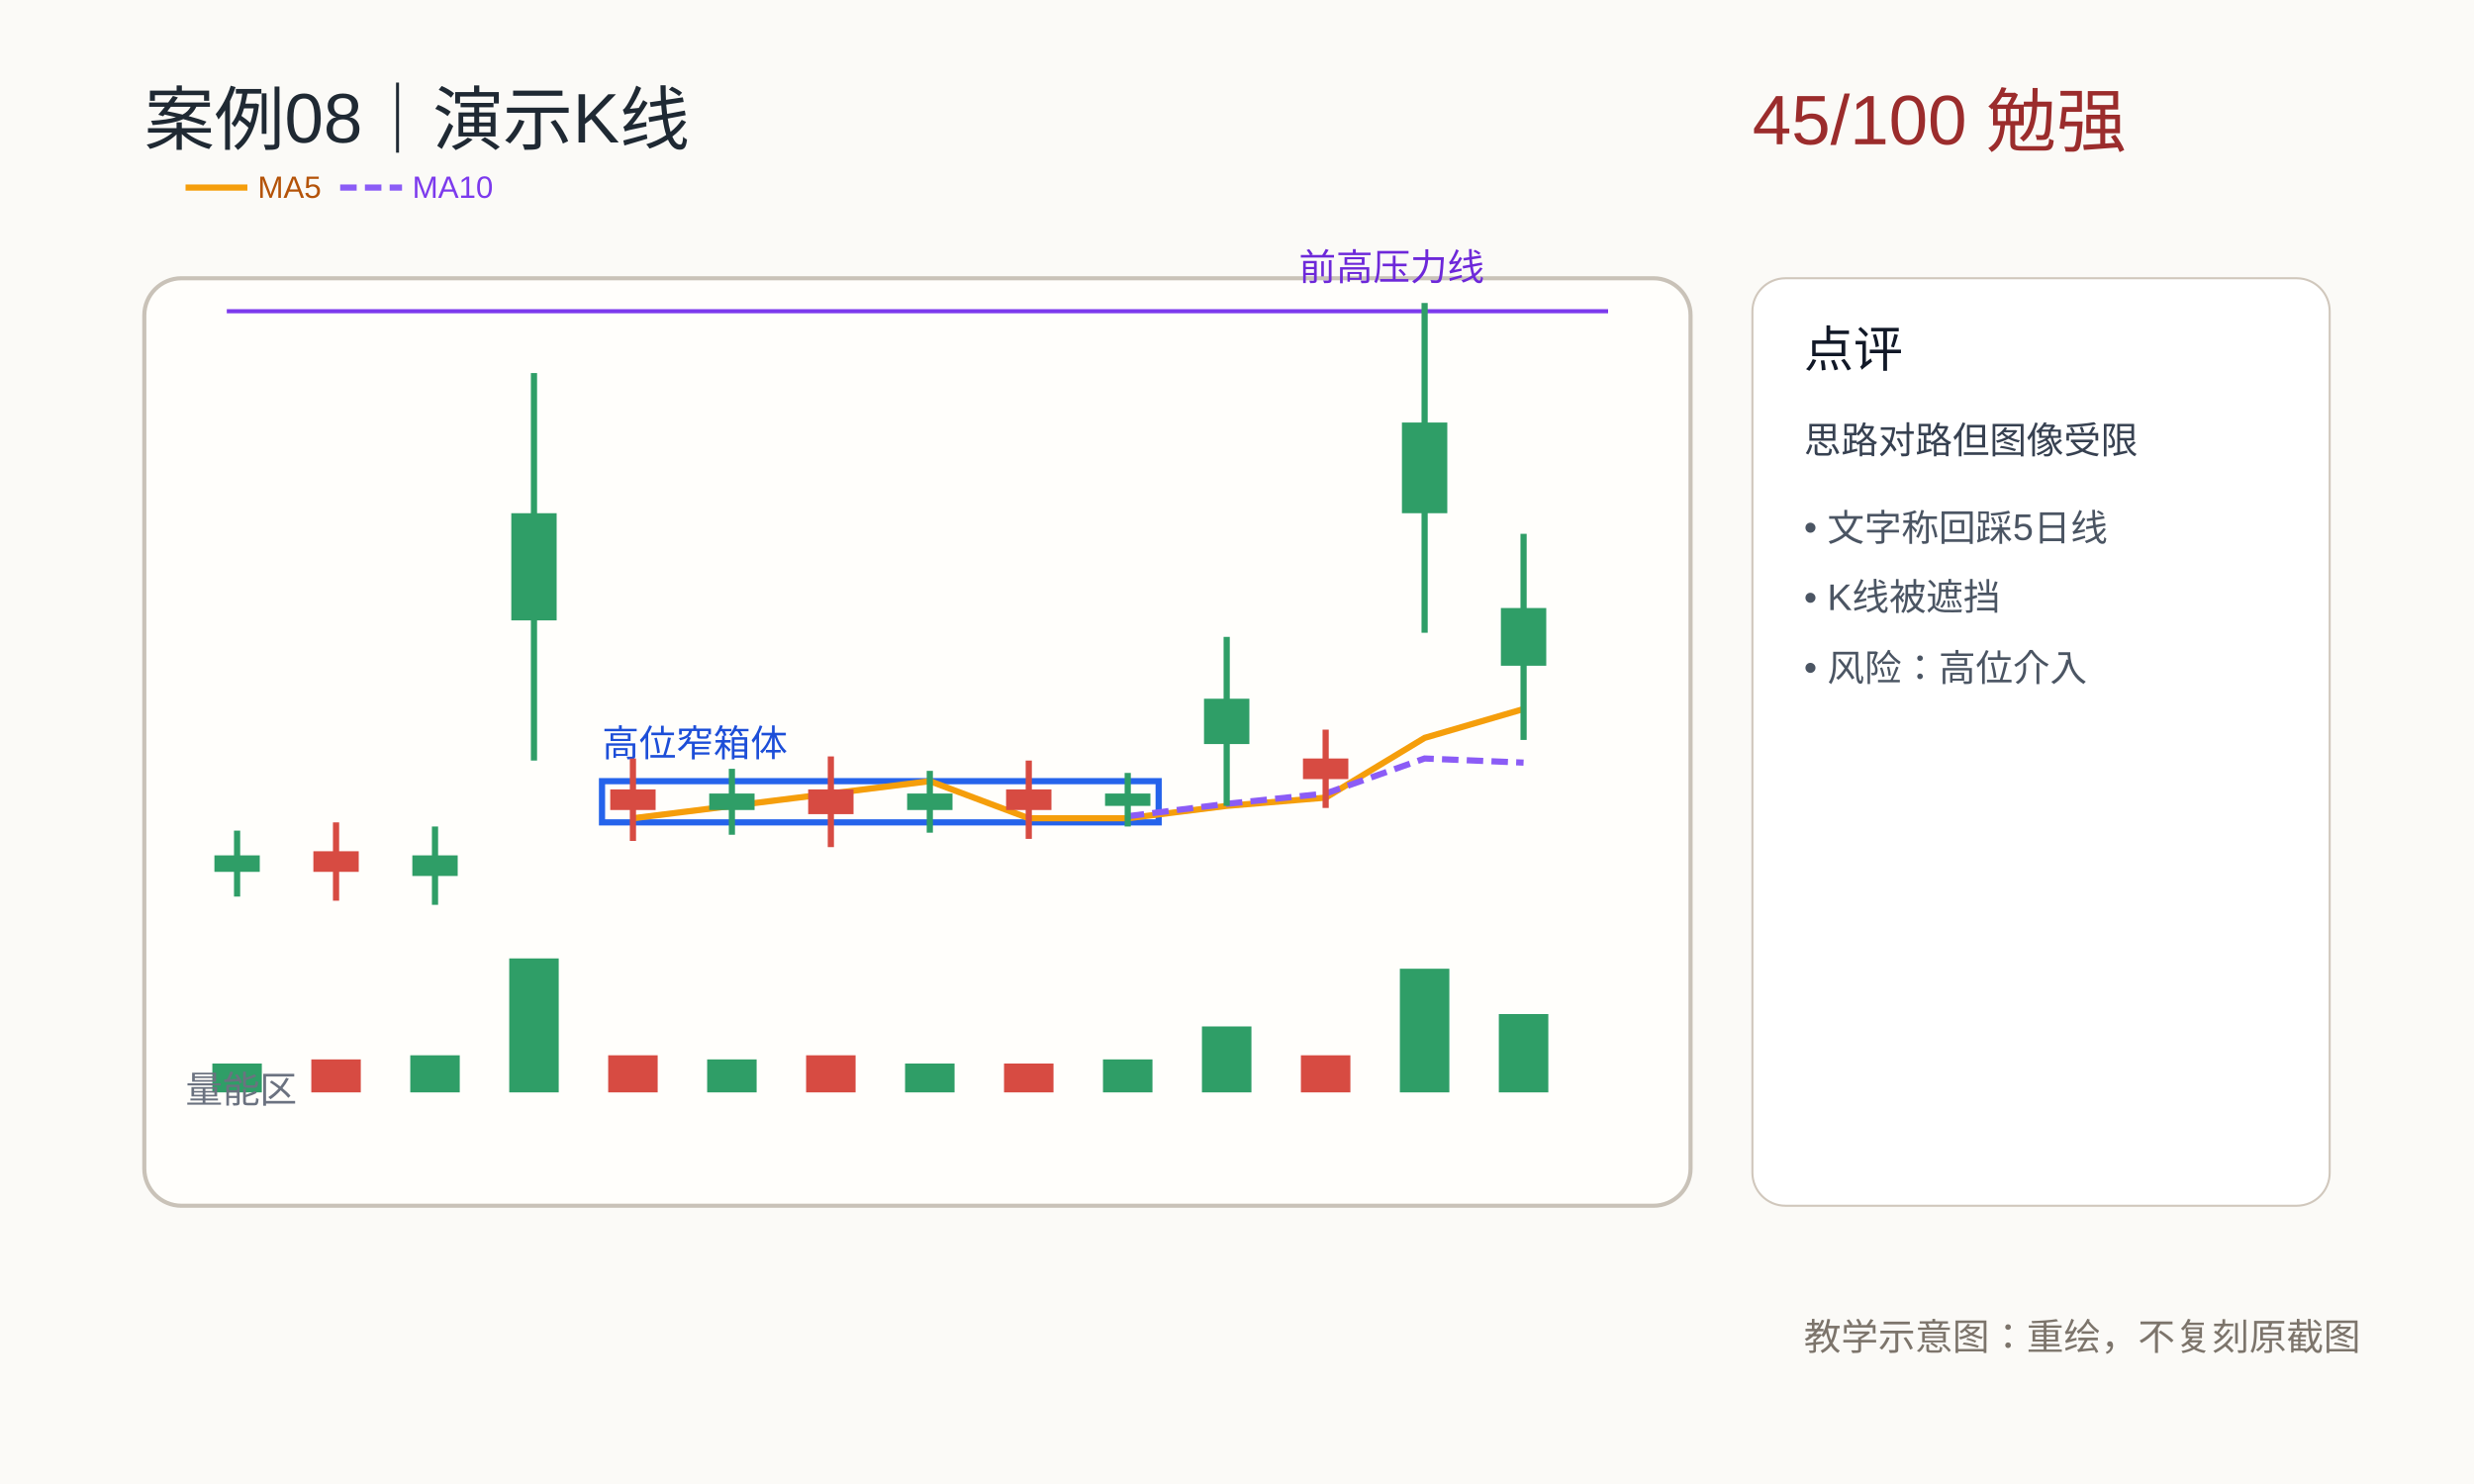
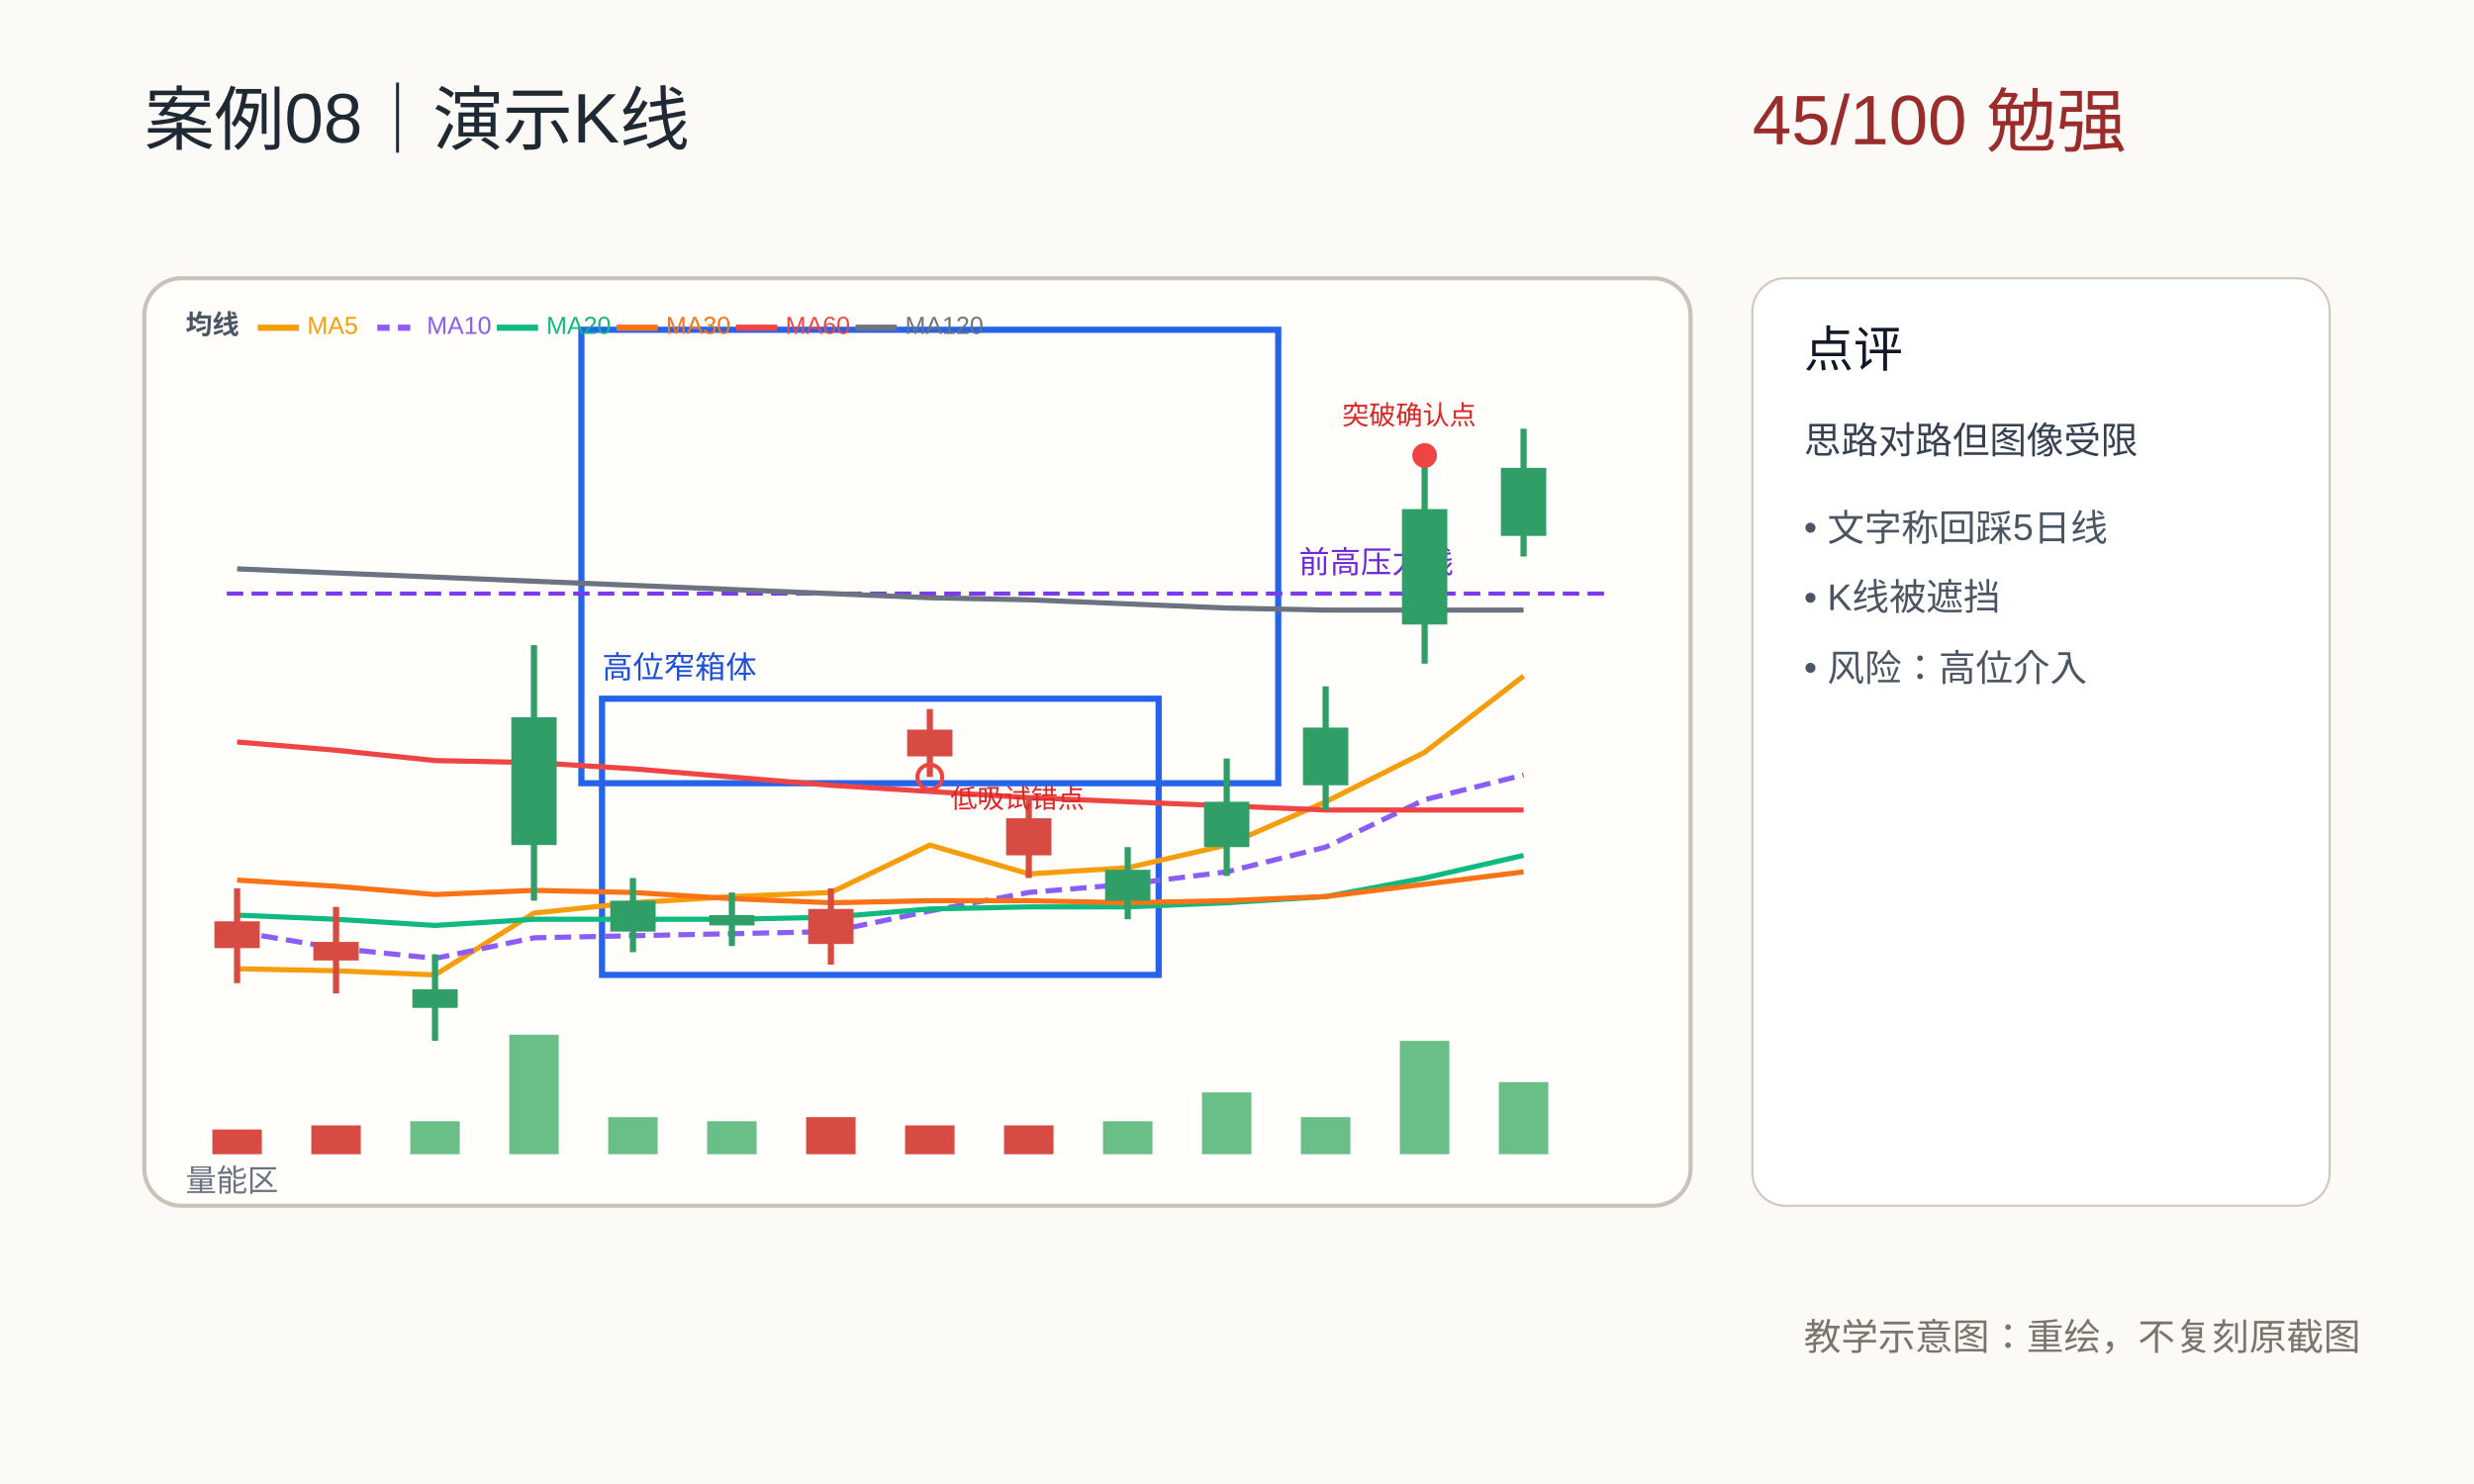
<svg xmlns="http://www.w3.org/2000/svg" width="1200" height="720" viewBox="0 0 1200 720">
  <rect width="1200" height="720" fill="#fbfaf7" />
  <rect x="70" y="135" width="750" height="450" rx="18" fill="#fffefb" stroke="#c9c2b8" stroke-width="2" />
  <text x="70" y="70" font-size="34" font-family="PingFang SC, Arial" fill="#1f2933">案例08｜演示K线</text>
  <text x="850" y="70" font-size="34" font-family="PingFang SC, Arial" fill="#9b2c2c">45/100  勉强</text>
-   <line x1="110" y1="151" x2="780" y2="151" stroke="#7c3aed" stroke-width="2" />
-   <text x="630" y="136" font-size="18" font-family="PingFang SC, Arial" fill="#6d28d9">前高压力线</text>
-   <rect x="292" y="379" width="270" height="20" fill="none" stroke="#2563eb" stroke-width="3" />
-   <text x="292" y="367" font-size="18" font-family="PingFang SC, Arial" fill="#1d4ed8">高位窄箱体</text>
-   <polyline points="307,397 355,391 403,385 451,379 499,397 547,397 595,391 643,387 691,358 739,344" fill="none" stroke="#f59e0b" stroke-width="3" />
-   <polyline points="547,396 595,390 643,385 691,368 739,370" fill="none" stroke="#8b5cf6" stroke-width="3" stroke-dasharray="8,4" />
-   <line x1="90" y1="91" x2="120" y2="91" stroke="#f59e0b" stroke-width="3" />
-   <text x="125" y="96" font-size="15" font-family="PingFang SC, Arial" fill="#b45309">MA5</text>
-   <line x1="165" y1="91" x2="195" y2="91" stroke="#8b5cf6" stroke-width="3" stroke-dasharray="8,4" />
-   <text x="200" y="96" font-size="15" font-family="PingFang SC, Arial" fill="#7c3aed">MA10</text>
-   <line x1="115" y1="403" x2="115" y2="435" stroke="#2f9e67" stroke-width="3" />
-   <rect x="104" y="415" width="22" height="8" fill="#2f9e67" />
-   <line x1="163" y1="399" x2="163" y2="437" stroke="#d74b42" stroke-width="3" />
-   <rect x="152" y="413" width="22" height="10" fill="#d74b42" />
-   <line x1="211" y1="401" x2="211" y2="439" stroke="#2f9e67" stroke-width="3" />
-   <rect x="200" y="415" width="22" height="10" fill="#2f9e67" />
-   <line x1="259" y1="181" x2="259" y2="369" stroke="#2f9e67" stroke-width="3" />
-   <rect x="248" y="249" width="22" height="52" fill="#2f9e67" />
-   <line x1="307" y1="368" x2="307" y2="408" stroke="#d74b42" stroke-width="3" />
-   <rect x="296" y="383" width="22" height="10" fill="#d74b42" />
-   <line x1="355" y1="373" x2="355" y2="405" stroke="#2f9e67" stroke-width="3" />
-   <rect x="344" y="385" width="22" height="8" fill="#2f9e67" />
-   <line x1="403" y1="367" x2="403" y2="411" stroke="#d74b42" stroke-width="3" />
-   <rect x="392" y="383" width="22" height="12" fill="#d74b42" />
-   <line x1="451" y1="374" x2="451" y2="404" stroke="#2f9e67" stroke-width="3" />
-   <rect x="440" y="385" width="22" height="8" fill="#2f9e67" />
-   <line x1="499" y1="369" x2="499" y2="407" stroke="#d74b42" stroke-width="3" />
-   <rect x="488" y="383" width="22" height="10" fill="#d74b42" />
-   <line x1="547" y1="375" x2="547" y2="401" stroke="#2f9e67" stroke-width="3" />
-   <rect x="536" y="385" width="22" height="6" fill="#2f9e67" />
-   <line x1="595" y1="309" x2="595" y2="391" stroke="#2f9e67" stroke-width="3" />
-   <rect x="584" y="339" width="22" height="22" fill="#2f9e67" />
-   <line x1="643" y1="354" x2="643" y2="392" stroke="#d74b42" stroke-width="3" />
-   <rect x="632" y="368" width="22" height="10" fill="#d74b42" />
-   <line x1="691" y1="147" x2="691" y2="307" stroke="#2f9e67" stroke-width="3" />
-   <rect x="680" y="205" width="22" height="44" fill="#2f9e67" />
-   <line x1="739" y1="259" x2="739" y2="359" stroke="#2f9e67" stroke-width="3" />
-   <rect x="728" y="295" width="22" height="28" fill="#2f9e67" />
-   <rect x="103" y="516" width="24" height="14" fill="#2f9e67" />
-   <rect x="151" y="514" width="24" height="16" fill="#d74b42" />
-   <rect x="199" y="512" width="24" height="18" fill="#2f9e67" />
-   <rect x="247" y="465" width="24" height="65" fill="#2f9e67" />
-   <rect x="295" y="512" width="24" height="18" fill="#d74b42" />
-   <rect x="343" y="514" width="24" height="16" fill="#2f9e67" />
-   <rect x="391" y="512" width="24" height="18" fill="#d74b42" />
-   <rect x="439" y="516" width="24" height="14" fill="#2f9e67" />
-   <rect x="487" y="516" width="24" height="14" fill="#d74b42" />
-   <rect x="535" y="514" width="24" height="16" fill="#2f9e67" />
-   <rect x="583" y="498" width="24" height="32" fill="#2f9e67" />
-   <rect x="631" y="512" width="24" height="18" fill="#d74b42" />
-   <rect x="679" y="470" width="24" height="60" fill="#2f9e67" />
-   <rect x="727" y="492" width="24" height="38" fill="#2f9e67" />
-   <text x="90" y="535" font-size="18" font-family="PingFang SC, Arial" fill="#6b7280">量能区</text>
+   <rect x="282" y="160" width="338" height="220" fill="none" stroke="#2563eb" stroke-width="3" />
+   <text x="90" y="162" font-size="13" font-family="PingFang SC, Arial" fill="#4b5563" font-weight="bold">均线</text>
+   <line x1="125" y1="159" x2="145" y2="159" stroke="#f59e0b" stroke-width="3" />
+   <text x="149" y="162" font-size="12" font-family="PingFang SC, Arial" fill="#f59e0b">MA5</text>
+   <line x1="183" y1="159" x2="203" y2="159" stroke="#8b5cf6" stroke-width="3" stroke-dasharray="6,4" />
+   <text x="207" y="162" font-size="12" font-family="PingFang SC, Arial" fill="#8b5cf6">MA10</text>
+   <line x1="241" y1="159" x2="261" y2="159" stroke="#10b981" stroke-width="3" />
+   <text x="265" y="162" font-size="12" font-family="PingFang SC, Arial" fill="#10b981">MA20</text>
+   <line x1="299" y1="159" x2="319" y2="159" stroke="#f97316" stroke-width="3" />
+   <text x="323" y="162" font-size="12" font-family="PingFang SC, Arial" fill="#f97316">MA30</text>
+   <line x1="357" y1="159" x2="377" y2="159" stroke="#ef4444" stroke-width="3" />
+   <text x="381" y="162" font-size="12" font-family="PingFang SC, Arial" fill="#ef4444">MA60</text>
+   <line x1="415" y1="159" x2="435" y2="159" stroke="#6b7280" stroke-width="3" />
+   <text x="439" y="162" font-size="12" font-family="PingFang SC, Arial" fill="#6b7280">MA120</text>
+   <line x1="110" y1="288" x2="780" y2="288" stroke="#7c3aed" stroke-width="2" stroke-dasharray="8,4" />
+   <text x="630" y="278" font-size="15" font-family="PingFang SC, Arial" fill="#6d28d9">前高压力线</text>
+   <rect x="292" y="339" width="270" height="134" fill="none" stroke="#2563eb" stroke-width="3" />
+   <text x="292" y="329" font-size="15" font-family="PingFang SC, Arial" fill="#1d4ed8">高位窄箱体</text>
+   <polyline points="115,470 163,471 211,473 259,443 307,438 355,435 403,433 451,410 499,424 547,421 595,410 643,389 691,365 739,328" fill="none" stroke="#f59e0b" stroke-width="2.5" />
+   <polyline points="115,452 163,460 211,465 259,455 307,454 355,453 403,452 451,442 499,433 547,429 595,423 643,411 691,388 739,376" fill="none" stroke="#8b5cf6" stroke-width="2.5" stroke-dasharray="8,4" />
+   <polyline points="115,444 163,446 211,449 259,446 307,446 355,446 403,445 451,441 499,440 547,440 595,438 643,435 691,426 739,415" fill="none" stroke="#10b981" stroke-width="2.5" />
+   <polyline points="115,427 163,430 211,434 259,432 307,433 355,436 403,438 451,437 499,437 547,438 595,437 643,435 691,429 739,423" fill="none" stroke="#f97316" stroke-width="2.5" />
+   <polyline points="115,360 163,364 211,369 259,370 307,373 355,377 403,381 451,384 499,387 547,389 595,391 643,393 691,393 739,393" fill="none" stroke="#ef4444" stroke-width="2.5" />
+   <polyline points="115,276 163,278 211,280 259,282 307,284 355,286 403,288 451,290 499,291 547,293 595,295 643,296 691,296 739,296" fill="none" stroke="#6b7280" stroke-width="2.5" />
+   <line x1="115" y1="431" x2="115" y2="477" stroke="#d74b42" stroke-width="3" />
+   <rect x="104" y="447" width="22" height="13" fill="#d74b42" />
+   <line x1="163" y1="440" x2="163" y2="482" stroke="#d74b42" stroke-width="3" />
+   <rect x="152" y="457" width="22" height="9" fill="#d74b42" />
+   <line x1="211" y1="463" x2="211" y2="505" stroke="#2f9e67" stroke-width="3" />
+   <rect x="200" y="480" width="22" height="9" fill="#2f9e67" />
+   <line x1="259" y1="313" x2="259" y2="437" stroke="#2f9e67" stroke-width="3" />
+   <rect x="248" y="348" width="22" height="62" fill="#2f9e67" />
+   <line x1="307" y1="426" x2="307" y2="462" stroke="#2f9e67" stroke-width="3" />
+   <rect x="296" y="437" width="22" height="15" fill="#2f9e67" />
+   <line x1="355" y1="433" x2="355" y2="459" stroke="#2f9e67" stroke-width="3" />
+   <rect x="344" y="444" width="22" height="5" fill="#2f9e67" />
+   <line x1="403" y1="431" x2="403" y2="468" stroke="#d74b42" stroke-width="3" />
+   <rect x="392" y="441" width="22" height="17" fill="#d74b42" />
+   <line x1="451" y1="344" x2="451" y2="377" stroke="#d74b42" stroke-width="3" />
+   <rect x="440" y="354" width="22" height="13" fill="#d74b42" />
+   <line x1="499" y1="387" x2="499" y2="426" stroke="#d74b42" stroke-width="3" />
+   <rect x="488" y="397" width="22" height="18" fill="#d74b42" />
+   <line x1="547" y1="411" x2="547" y2="446" stroke="#2f9e67" stroke-width="3" />
+   <rect x="536" y="422" width="22" height="15" fill="#2f9e67" />
+   <line x1="595" y1="368" x2="595" y2="425" stroke="#2f9e67" stroke-width="3" />
+   <rect x="584" y="389" width="22" height="22" fill="#2f9e67" />
+   <line x1="643" y1="333" x2="643" y2="393" stroke="#2f9e67" stroke-width="3" />
+   <rect x="632" y="353" width="22" height="28" fill="#2f9e67" />
+   <line x1="691" y1="221" x2="691" y2="322" stroke="#2f9e67" stroke-width="3" />
+   <rect x="680" y="247" width="22" height="56" fill="#2f9e67" />
+   <line x1="739" y1="208" x2="739" y2="270" stroke="#2f9e67" stroke-width="3" />
+   <rect x="728" y="227" width="22" height="33" fill="#2f9e67" />
+   <rect x="103" y="548" width="24" height="12" fill="#d74b42" />
+   <rect x="151" y="546" width="24" height="14" fill="#d74b42" />
+   <rect x="199" y="544" width="24" height="16" fill="#6abf88" />
+   <rect x="247" y="502" width="24" height="58" fill="#6abf88" />
+   <rect x="295" y="542" width="24" height="18" fill="#6abf88" />
+   <rect x="343" y="544" width="24" height="16" fill="#6abf88" />
+   <rect x="391" y="542" width="24" height="18" fill="#d74b42" />
+   <rect x="439" y="546" width="24" height="14" fill="#d74b42" />
+   <rect x="487" y="546" width="24" height="14" fill="#d74b42" />
+   <rect x="535" y="544" width="24" height="16" fill="#6abf88" />
+   <rect x="583" y="530" width="24" height="30" fill="#6abf88" />
+   <rect x="631" y="542" width="24" height="18" fill="#6abf88" />
+   <rect x="679" y="505" width="24" height="55" fill="#6abf88" />
+   <rect x="727" y="525" width="24" height="35" fill="#6abf88" />
+   <text x="90" y="578" font-size="15" font-family="PingFang SC, Arial" fill="#6b7280">量能区</text>
+   <circle cx="451" cy="377" r="6" fill="none" stroke="#ef4444" stroke-width="2" />
+   <text x="461" y="392" font-size="13" font-family="PingFang SC, Arial" fill="#dc2626">低吸试错点</text>
+   <circle cx="691" cy="221" r="6" fill="#ef4444" stroke="none" />
+   <text x="651" y="206" font-size="13" font-family="PingFang SC, Arial" fill="#dc2626">突破确认点</text>
  <rect x="850" y="135" width="280" height="450" rx="16" fill="#ffffff" stroke="#d0c7bc" />
  <text x="875" y="178" font-size="24" font-family="PingFang SC, Arial" fill="#111827">点评</text>
  <text x="875" y="220" font-size="18" font-family="PingFang SC, Arial" fill="#374151">思路对路但图像受限</text>
  <text x="875" y="262" font-size="18" font-family="PingFang SC, Arial" fill="#4b5563">• 文字称回踩5日线</text>
  <text x="875" y="296" font-size="18" font-family="PingFang SC, Arial" fill="#4b5563">• K线被遮挡</text>
  <text x="875" y="330" font-size="18" font-family="PingFang SC, Arial" fill="#4b5563">• 风险：高位介入</text>
  <text x="875" y="655" font-size="18" font-family="PingFang SC, Arial" fill="#7c746b">教学示意图：重绘，不复刻原截图</text>
</svg>
